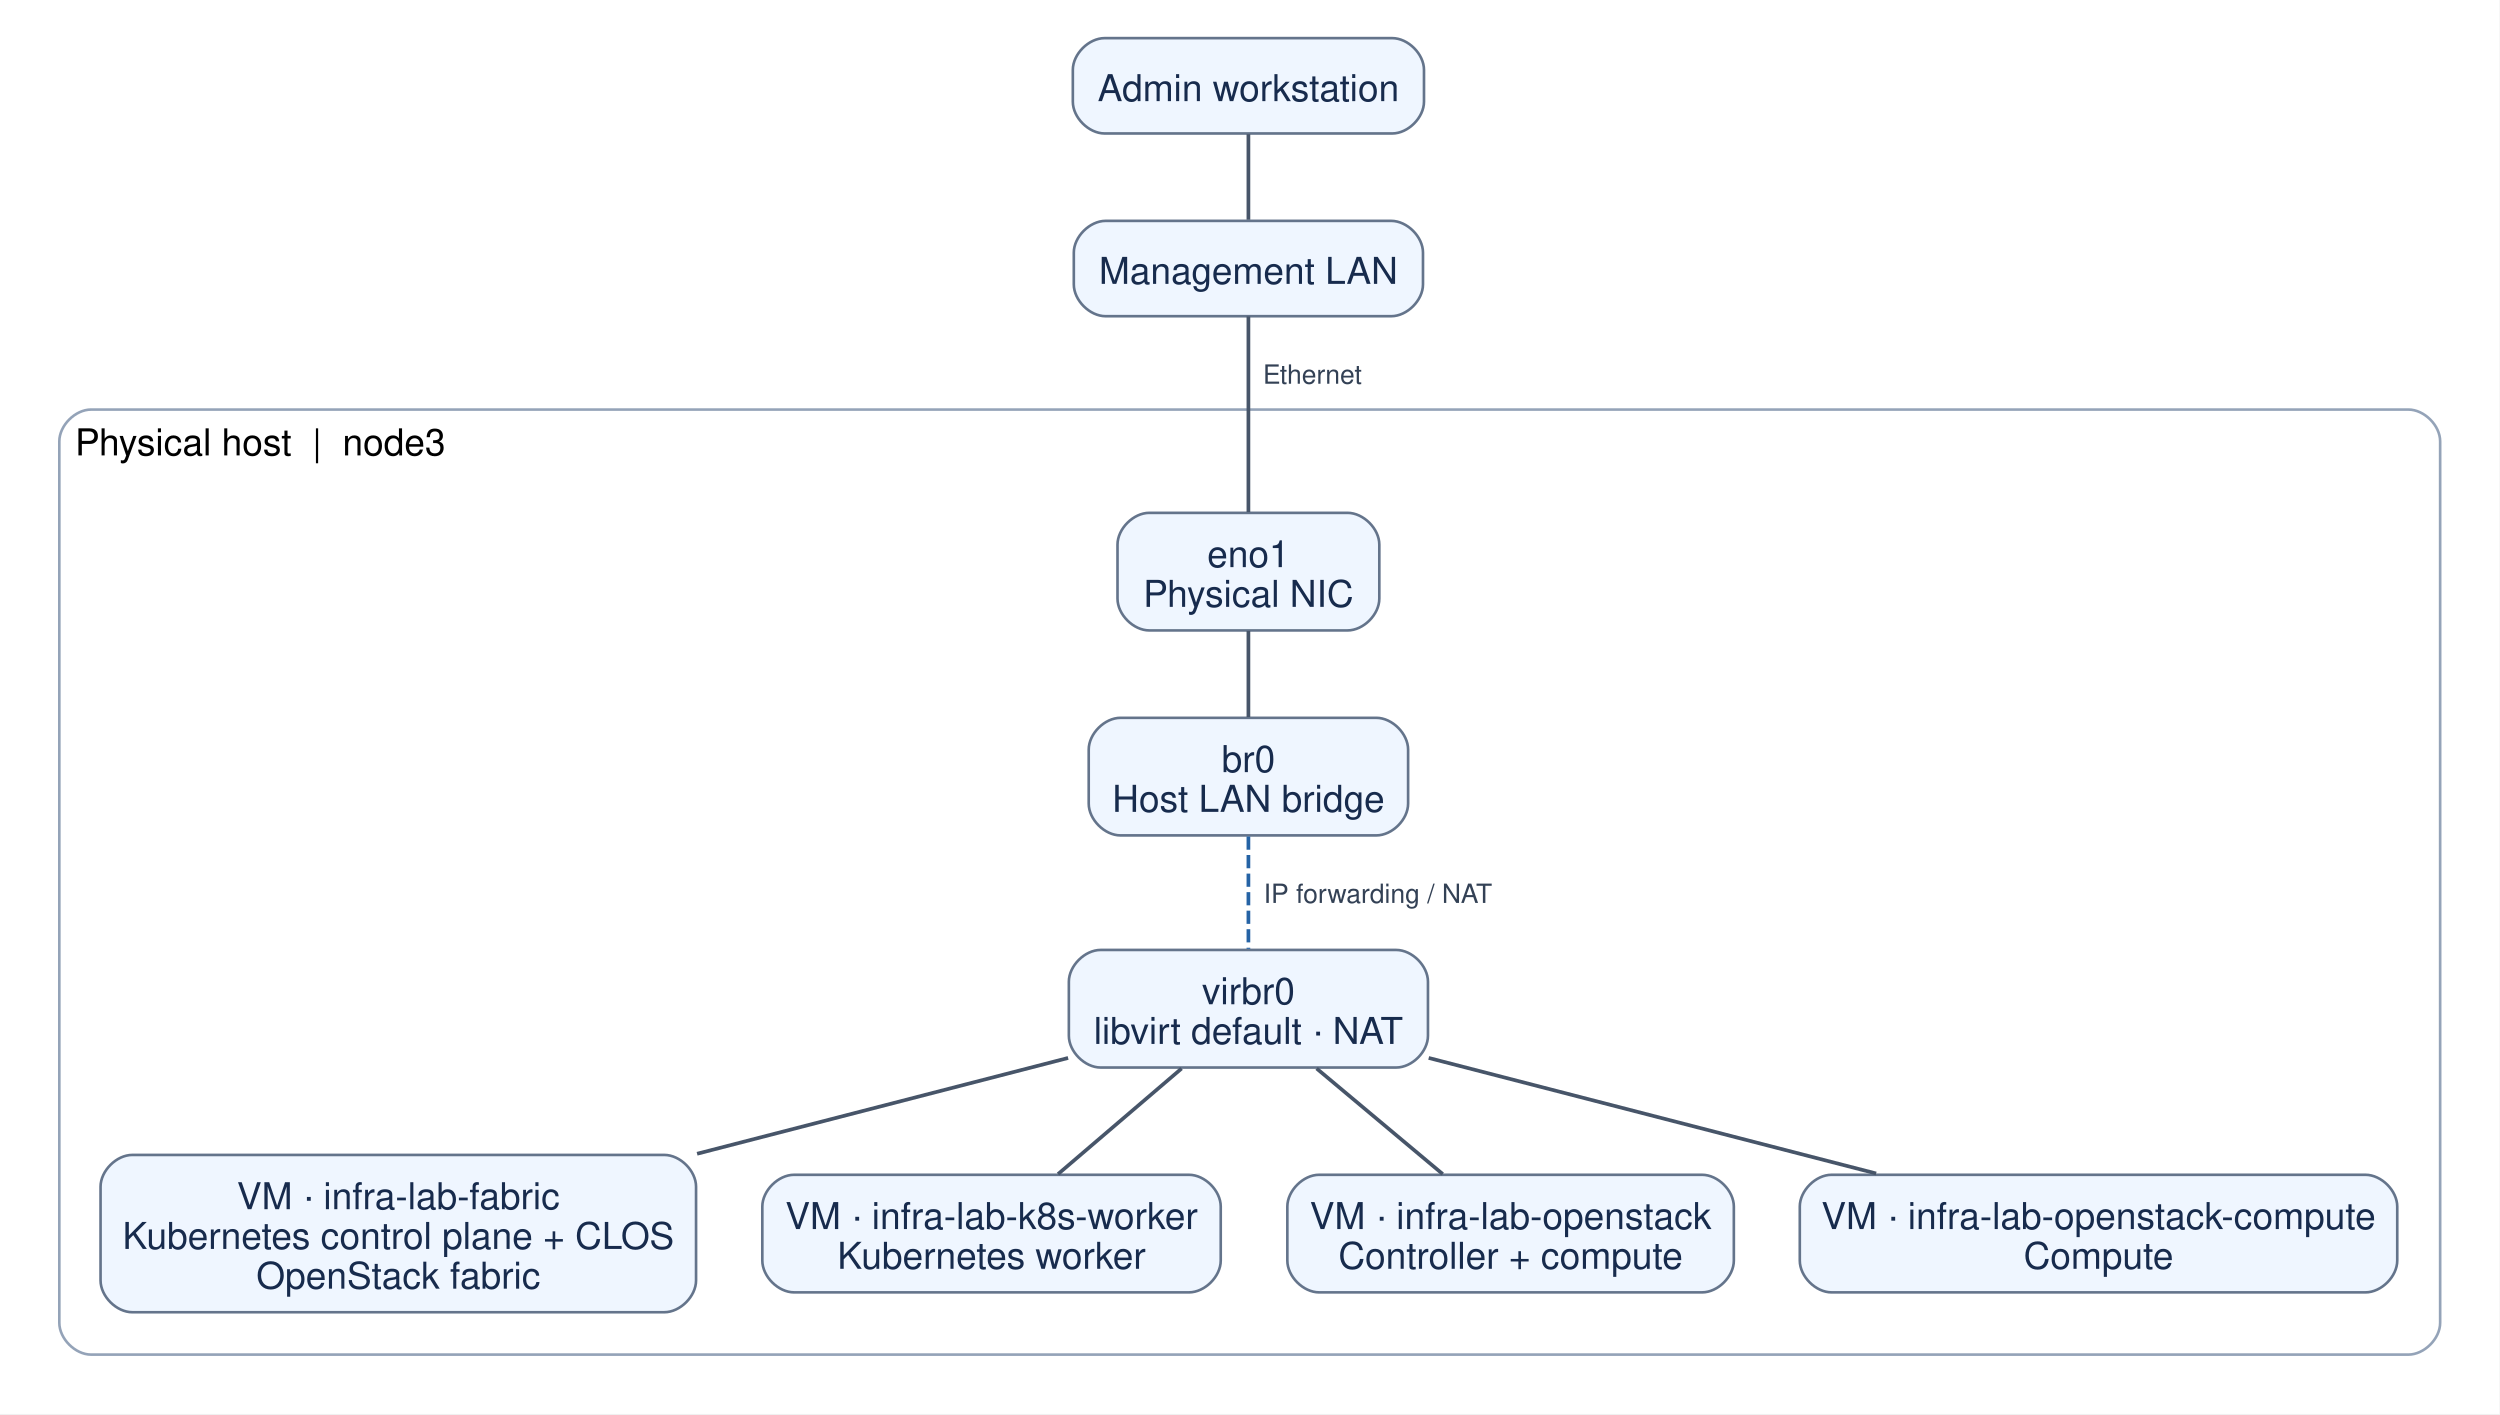
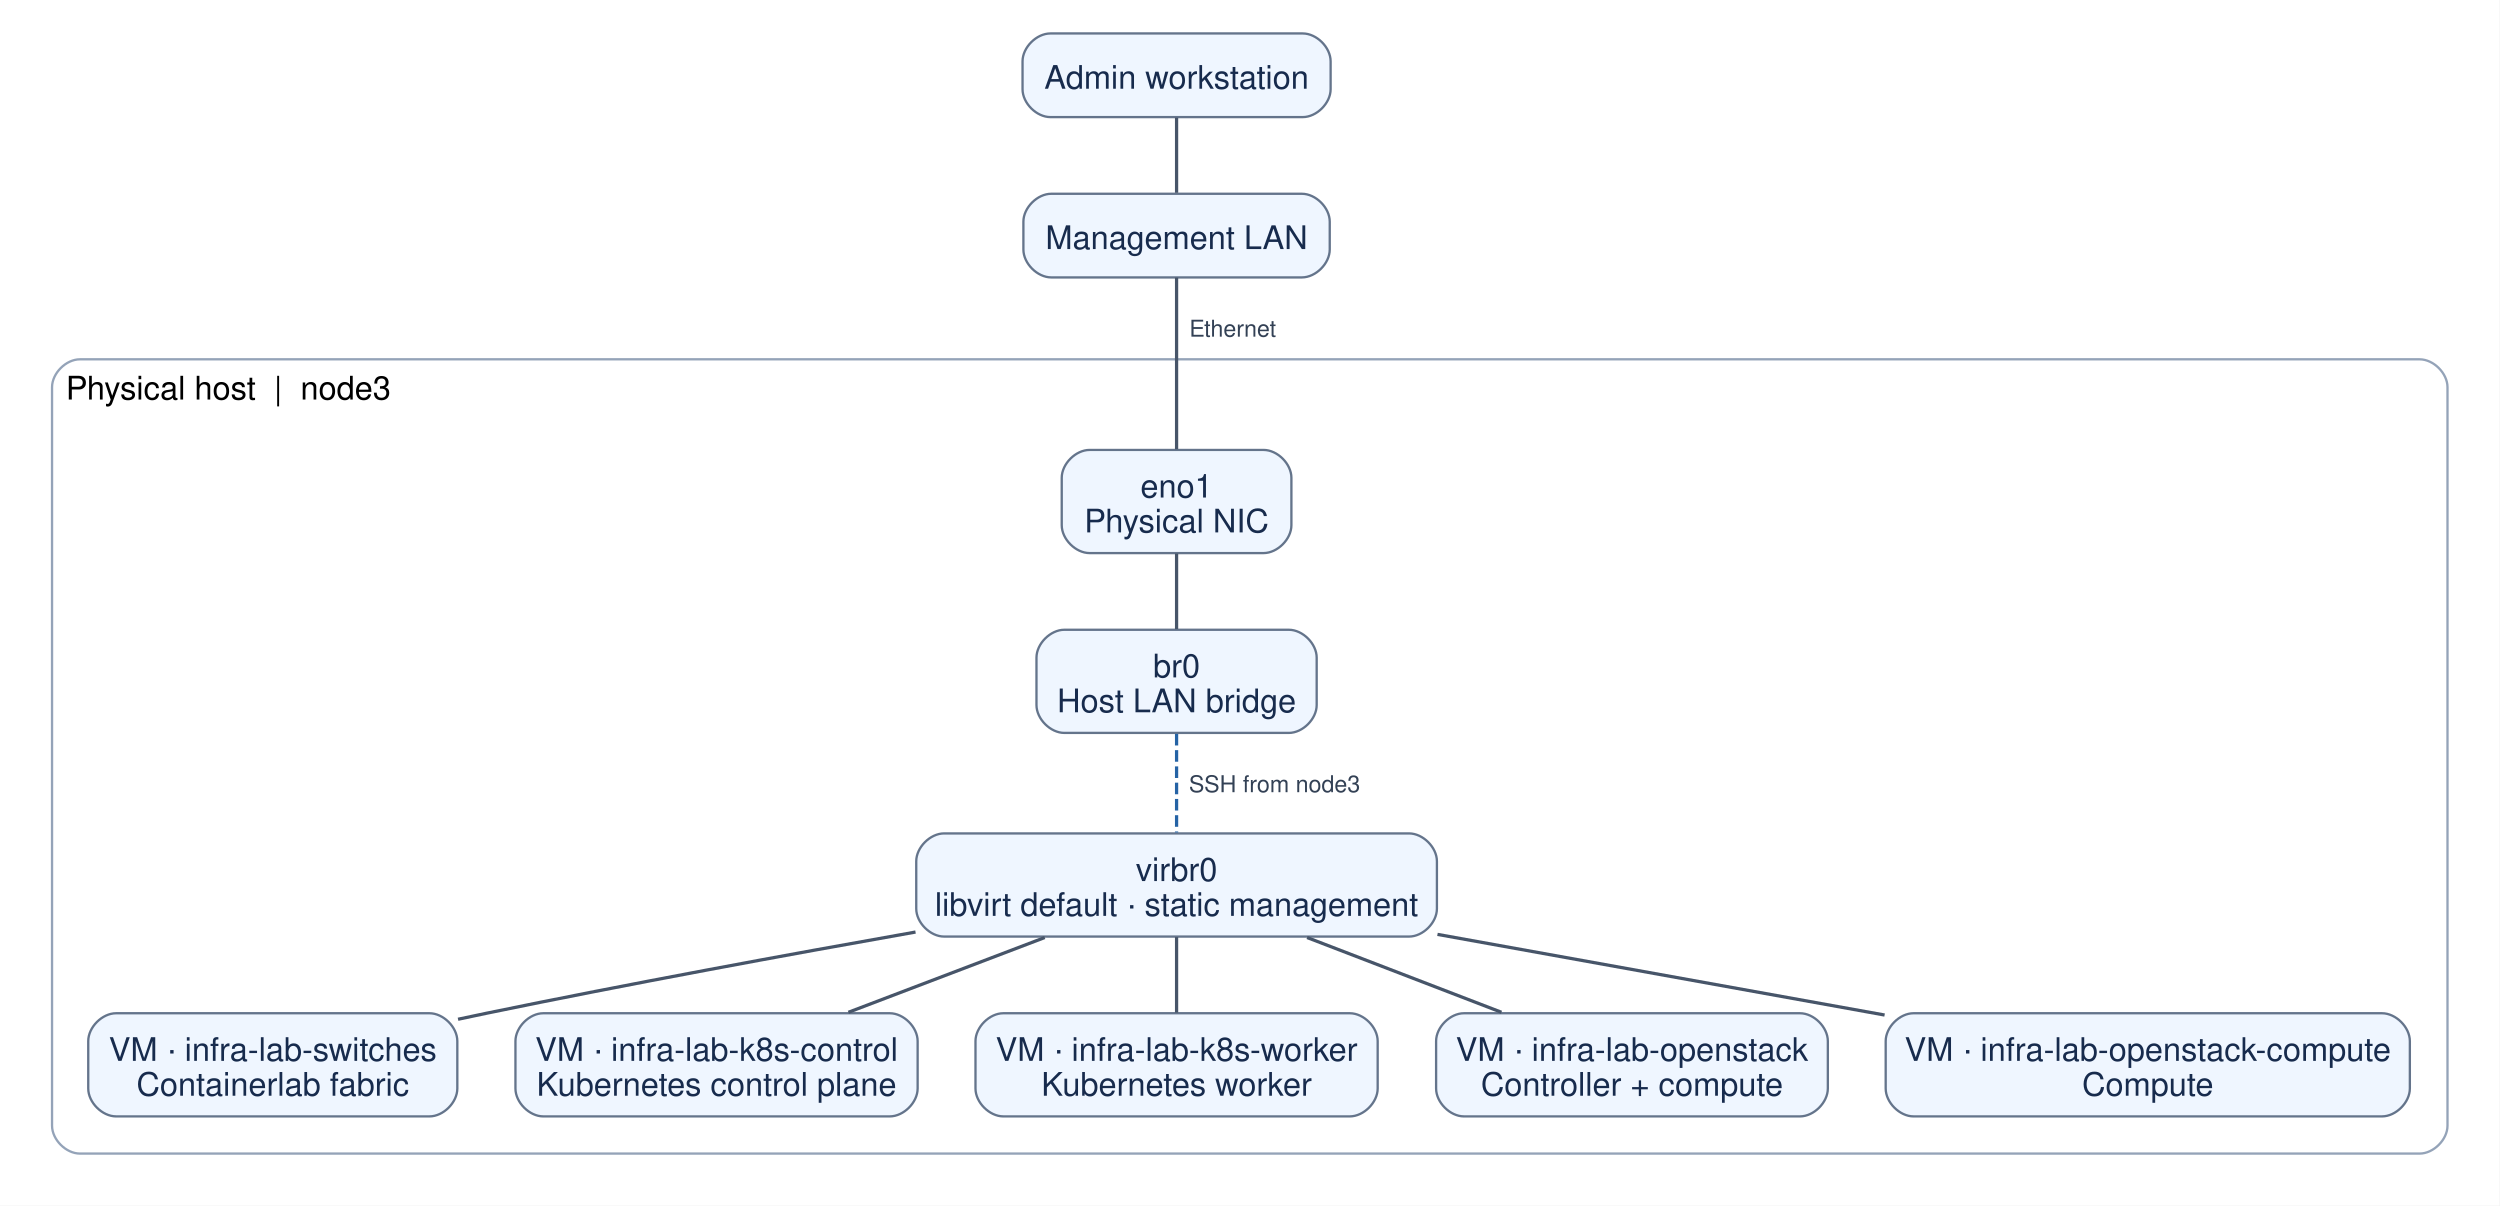
- <svg xmlns="http://www.w3.org/2000/svg" width="944pt" height="534pt" viewBox="0.00 0.00 944.00 534.00">
-   <g id="graph0" class="graph" transform="scale(1 1) rotate(0) translate(14.4 519.5)">
-     <polygon fill="#ffffff" stroke="none" points="-14.4,14.4 -14.4,-519.5 929.4,-519.5 929.4,14.4 -14.4,14.4" />
+ <svg xmlns="http://www.w3.org/2000/svg" width="1076pt" height="519pt" viewBox="0.00 0.00 1076.00 519.00">
+   <g id="graph0" class="graph" transform="scale(1 1) rotate(0) translate(14.4 504.5)">
+     <polygon fill="#ffffff" stroke="none" points="-14.4,14.4 -14.4,-504.5 1061.4,-504.5 1061.4,14.4 -14.4,14.4" />
    <g id="clust1" class="cluster">
-       <path fill="#ffffff" stroke="#94a3b8" d="M20,-8C20,-8 895,-8 895,-8 901,-8 907,-14 907,-20 907,-20 907,-352.85 907,-352.85 907,-358.85 901,-364.85 895,-364.85 895,-364.85 20,-364.85 20,-364.85 14,-364.85 8,-358.85 8,-352.85 8,-352.85 8,-20 8,-20 8,-14 14,-8 20,-8" />
-       <text xml:space="preserve" text-anchor="middle" x="83.88" y="-347.55" font-family="Helvetica,sans-Serif" font-size="14.00">Physical host  |  node3</text>
+       <path fill="#ffffff" stroke="#94a3b8" d="M20,-8C20,-8 1027,-8 1027,-8 1033,-8 1039,-14 1039,-20 1039,-20 1039,-337.85 1039,-337.85 1039,-343.85 1033,-349.85 1027,-349.85 1027,-349.85 20,-349.85 20,-349.85 14,-349.85 8,-343.85 8,-337.85 8,-337.85 8,-20 8,-20 8,-14 14,-8 20,-8" />
+       <text xml:space="preserve" text-anchor="middle" x="83.88" y="-332.55" font-family="Helvetica,sans-Serif" font-size="14.00">Physical host  |  node3</text>
    </g>
    <g id="node1" class="node">
-       <path fill="#eff6ff" stroke="#64748b" d="M511.3,-505.1C511.3,-505.1 402.7,-505.1 402.7,-505.1 396.7,-505.1 390.7,-499.1 390.7,-493.1 390.7,-493.1 390.7,-481.1 390.7,-481.1 390.7,-475.1 396.7,-469.1 402.7,-469.1 402.7,-469.1 511.3,-469.1 511.3,-469.1 517.3,-469.1 523.3,-475.1 523.3,-481.1 523.3,-481.1 523.3,-493.1 523.3,-493.1 523.3,-499.1 517.3,-505.1 511.3,-505.1" />
-       <text xml:space="preserve" text-anchor="middle" x="457" y="-481.3" font-family="Helvetica,sans-Serif" font-size="14.00" fill="#172b4d">Admin workstation</text>
+       <path fill="#eff6ff" stroke="#64748b" d="M546.3,-490.1C546.3,-490.1 437.7,-490.1 437.7,-490.1 431.7,-490.1 425.7,-484.1 425.7,-478.1 425.7,-478.1 425.7,-466.1 425.7,-466.1 425.7,-460.1 431.7,-454.1 437.7,-454.1 437.7,-454.1 546.3,-454.1 546.3,-454.1 552.3,-454.1 558.3,-460.1 558.3,-466.1 558.3,-466.1 558.3,-478.1 558.3,-478.1 558.3,-484.1 552.3,-490.1 546.3,-490.1" />
+       <text xml:space="preserve" text-anchor="middle" x="492" y="-466.3" font-family="Helvetica,sans-Serif" font-size="14.00" fill="#172b4d">Admin workstation</text>
    </g>
    <g id="node2" class="node">
-       <path fill="#eff6ff" stroke="#64748b" d="M510.92,-436.1C510.92,-436.1 403.07,-436.1 403.07,-436.1 397.07,-436.1 391.07,-430.1 391.07,-424.1 391.07,-424.1 391.07,-412.1 391.07,-412.1 391.07,-406.1 397.07,-400.1 403.07,-400.1 403.07,-400.1 510.92,-400.1 510.92,-400.1 516.92,-400.1 522.92,-406.1 522.92,-412.1 522.92,-412.1 522.92,-424.1 522.92,-424.1 522.92,-430.1 516.92,-436.1 510.92,-436.1" />
-       <text xml:space="preserve" text-anchor="middle" x="457" y="-412.3" font-family="Helvetica,sans-Serif" font-size="14.00" fill="#172b4d">Management LAN</text>
+       <path fill="#eff6ff" stroke="#64748b" d="M545.92,-421.1C545.92,-421.1 438.07,-421.1 438.07,-421.1 432.07,-421.1 426.07,-415.1 426.07,-409.1 426.07,-409.1 426.07,-397.1 426.07,-397.1 426.07,-391.1 432.07,-385.1 438.07,-385.1 438.07,-385.1 545.92,-385.1 545.92,-385.1 551.92,-385.1 557.92,-391.1 557.92,-397.1 557.92,-397.1 557.92,-409.1 557.92,-409.1 557.92,-415.1 551.92,-421.1 545.92,-421.1" />
+       <text xml:space="preserve" text-anchor="middle" x="492" y="-397.3" font-family="Helvetica,sans-Serif" font-size="14.00" fill="#172b4d">Management LAN</text>
+     </g>
+     <g id="edge8" class="edge">
+       <path fill="none" stroke="#475569" stroke-width="1.4" d="M492,-453.85C492,-443.92 492,-431.48 492,-421.53" />
+     </g>
+     <g id="node3" class="node">
+       <path fill="#eff6ff" stroke="#64748b" d="M529.42,-310.85C529.42,-310.85 454.57,-310.85 454.57,-310.85 448.57,-310.85 442.57,-304.85 442.57,-298.85 442.57,-298.85 442.57,-278.45 442.57,-278.45 442.57,-272.45 448.57,-266.45 454.57,-266.45 454.57,-266.45 529.42,-266.45 529.42,-266.45 535.42,-266.45 541.42,-272.45 541.42,-278.45 541.42,-278.45 541.42,-298.85 541.42,-298.85 541.42,-304.85 535.42,-310.85 529.42,-310.85" />
+       <text xml:space="preserve" text-anchor="middle" x="492" y="-290.35" font-family="Helvetica,sans-Serif" font-size="14.00" fill="#172b4d">eno1</text>
+       <text xml:space="preserve" text-anchor="middle" x="492" y="-275.35" font-family="Helvetica,sans-Serif" font-size="14.00" fill="#172b4d">Physical NIC</text>
+     </g>
+     <g id="edge9" class="edge">
+       <path fill="none" stroke="#475569" stroke-width="1.4" d="M492,-385.02C492,-365.24 492,-332.62 492,-311.13" />
+       <text xml:space="preserve" text-anchor="middle" x="513.38" y="-359.6" font-family="Helvetica,sans-Serif" font-size="10.00" fill="#334155">  Ethernet</text>
+     </g>
+     <g id="node4" class="node">
+       <path fill="#eff6ff" stroke="#64748b" d="M540.3,-233.45C540.3,-233.45 443.7,-233.45 443.7,-233.45 437.7,-233.45 431.7,-227.45 431.7,-221.45 431.7,-221.45 431.7,-201.05 431.7,-201.05 431.7,-195.05 437.7,-189.05 443.7,-189.05 443.7,-189.05 540.3,-189.05 540.3,-189.05 546.3,-189.05 552.3,-195.05 552.3,-201.05 552.3,-201.05 552.3,-221.45 552.3,-221.45 552.3,-227.45 546.3,-233.45 540.3,-233.45" />
+       <text xml:space="preserve" text-anchor="middle" x="492" y="-212.95" font-family="Helvetica,sans-Serif" font-size="14.00" fill="#172b4d">br0</text>
+       <text xml:space="preserve" text-anchor="middle" x="492" y="-197.95" font-family="Helvetica,sans-Serif" font-size="14.00" fill="#172b4d">Host LAN bridge</text>
+     </g>
+     <g id="edge1" class="edge">
+       <path fill="none" stroke="#475569" stroke-width="1.4" d="M492,-266.25C492,-256.06 492,-243.9 492,-233.71" />
+     </g>
+     <g id="node5" class="node">
+       <path fill="#eff6ff" stroke="#64748b" d="M592.05,-145.8C592.05,-145.8 391.95,-145.8 391.95,-145.8 385.95,-145.8 379.95,-139.8 379.95,-133.8 379.95,-133.8 379.95,-113.4 379.95,-113.4 379.95,-107.4 385.95,-101.4 391.95,-101.4 391.95,-101.4 592.05,-101.4 592.05,-101.4 598.05,-101.4 604.05,-107.4 604.05,-113.4 604.05,-113.4 604.05,-133.8 604.05,-133.8 604.05,-139.8 598.05,-145.8 592.05,-145.8" />
+       <text xml:space="preserve" text-anchor="middle" x="492" y="-125.3" font-family="Helvetica,sans-Serif" font-size="14.00" fill="#172b4d">virbr0</text>
+       <text xml:space="preserve" text-anchor="middle" x="492" y="-110.3" font-family="Helvetica,sans-Serif" font-size="14.00" fill="#172b4d">libvirt default · static management</text>
+     </g>
+     <g id="edge2" class="edge">
+       <path fill="none" stroke="#2563a5" stroke-width="1.4" stroke-dasharray="5,2" d="M492,-188.64C492,-175.65 492,-159.19 492,-146.21" />
+       <text xml:space="preserve" text-anchor="middle" x="531.38" y="-163.55" font-family="Helvetica,sans-Serif" font-size="10.00" fill="#334155">  SSH from node3</text>
+     </g>
+     <g id="node6" class="node">
+       <path fill="#eff6ff" stroke="#64748b" d="M170.43,-68.4C170.43,-68.4 35.57,-68.4 35.57,-68.4 29.57,-68.4 23.58,-62.4 23.58,-56.4 23.58,-56.4 23.58,-36 23.58,-36 23.58,-30 29.58,-24 35.58,-24 35.58,-24 170.43,-24 170.43,-24 176.43,-24 182.43,-30 182.43,-36 182.43,-36 182.43,-56.4 182.43,-56.4 182.43,-62.4 176.43,-68.4 170.43,-68.4" />
+       <text xml:space="preserve" text-anchor="middle" x="103" y="-47.9" font-family="Helvetica,sans-Serif" font-size="14.00" fill="#172b4d">VM · infra-lab-switches</text>
+       <text xml:space="preserve" text-anchor="middle" x="103" y="-32.9" font-family="Helvetica,sans-Serif" font-size="14.00" fill="#172b4d">Containerlab fabric</text>
+     </g>
+     <g id="edge3" class="edge">
+       <path fill="none" stroke="#475569" stroke-width="1.4" d="M379.64,-103.35C323.98,-93.5 255.83,-80.95 195,-68.4 190.99,-67.57 186.88,-66.7 182.74,-65.81" />
+     </g>
+     <g id="node7" class="node">
+       <path fill="#eff6ff" stroke="#64748b" d="M368.55,-68.4C368.55,-68.4 219.45,-68.4 219.45,-68.4 213.45,-68.4 207.45,-62.4 207.45,-56.4 207.45,-56.4 207.45,-36 207.45,-36 207.45,-30 213.45,-24 219.45,-24 219.45,-24 368.55,-24 368.55,-24 374.55,-24 380.55,-30 380.55,-36 380.55,-36 380.55,-56.4 380.55,-56.4 380.55,-62.4 374.55,-68.4 368.55,-68.4" />
+       <text xml:space="preserve" text-anchor="middle" x="294" y="-47.9" font-family="Helvetica,sans-Serif" font-size="14.00" fill="#172b4d">VM · infra-lab-k8s-control</text>
+       <text xml:space="preserve" text-anchor="middle" x="294" y="-32.9" font-family="Helvetica,sans-Serif" font-size="14.00" fill="#172b4d">Kubernetes control plane</text>
+     </g>
+     <g id="edge4" class="edge">
+       <path fill="none" stroke="#475569" stroke-width="1.4" d="M435.26,-100.99C408.75,-90.9 377.26,-78.91 350.75,-68.81" />
+     </g>
+     <g id="node8" class="node">
+       <path fill="#eff6ff" stroke="#64748b" d="M566.55,-68.4C566.55,-68.4 417.45,-68.4 417.45,-68.4 411.45,-68.4 405.45,-62.4 405.45,-56.4 405.45,-56.4 405.45,-36 405.45,-36 405.45,-30 411.45,-24 417.45,-24 417.45,-24 566.55,-24 566.55,-24 572.55,-24 578.55,-30 578.55,-36 578.55,-36 578.55,-56.4 578.55,-56.4 578.55,-62.4 572.55,-68.4 566.55,-68.4" />
+       <text xml:space="preserve" text-anchor="middle" x="492" y="-47.9" font-family="Helvetica,sans-Serif" font-size="14.00" fill="#172b4d">VM · infra-lab-k8s-worker</text>
+       <text xml:space="preserve" text-anchor="middle" x="492" y="-32.9" font-family="Helvetica,sans-Serif" font-size="14.00" fill="#172b4d">Kubernetes worker</text>
+     </g>
+     <g id="edge5" class="edge">
+       <path fill="none" stroke="#475569" stroke-width="1.4" d="M492,-101.2C492,-91.01 492,-78.85 492,-68.66" />
+     </g>
+     <g id="node9" class="node">
+       <path fill="#eff6ff" stroke="#64748b" d="M760.3,-68.4C760.3,-68.4 615.7,-68.4 615.7,-68.4 609.7,-68.4 603.7,-62.4 603.7,-56.4 603.7,-56.4 603.7,-36 603.7,-36 603.7,-30 609.7,-24 615.7,-24 615.7,-24 760.3,-24 760.3,-24 766.3,-24 772.3,-30 772.3,-36 772.3,-36 772.3,-56.4 772.3,-56.4 772.3,-62.4 766.3,-68.4 760.3,-68.4" />
+       <text xml:space="preserve" text-anchor="middle" x="688" y="-47.9" font-family="Helvetica,sans-Serif" font-size="14.00" fill="#172b4d">VM · infra-lab-openstack</text>
+       <text xml:space="preserve" text-anchor="middle" x="688" y="-32.9" font-family="Helvetica,sans-Serif" font-size="14.00" fill="#172b4d">Controller + compute</text>
+     </g>
+     <g id="edge6" class="edge">
+       <path fill="none" stroke="#475569" stroke-width="1.4" d="M548.17,-100.99C574.41,-90.9 605.58,-78.91 631.83,-68.81" />
+     </g>
+     <g id="node10" class="node">
+       <path fill="#eff6ff" stroke="#64748b" d="M1010.8,-68.4C1010.8,-68.4 809.2,-68.4 809.2,-68.4 803.2,-68.4 797.2,-62.4 797.2,-56.4 797.2,-56.4 797.2,-36 797.2,-36 797.2,-30 803.2,-24 809.2,-24 809.2,-24 1010.8,-24 1010.8,-24 1016.8,-24 1022.8,-30 1022.8,-36 1022.8,-36 1022.8,-56.4 1022.8,-56.4 1022.8,-62.4 1016.8,-68.4 1010.8,-68.4" />
+       <text xml:space="preserve" text-anchor="middle" x="910" y="-47.9" font-family="Helvetica,sans-Serif" font-size="14.00" fill="#172b4d">VM · infra-lab-openstack-compute</text>
+       <text xml:space="preserve" text-anchor="middle" x="910" y="-32.9" font-family="Helvetica,sans-Serif" font-size="14.00" fill="#172b4d">Compute</text>
    </g>
    <g id="edge7" class="edge">
-       <path fill="none" stroke="#475569" stroke-width="1.4" d="M457,-468.85C457,-458.92 457,-446.48 457,-436.53" />
-     </g>
-     <g id="node3" class="node">
-       <path fill="#eff6ff" stroke="#64748b" d="M494.43,-325.85C494.43,-325.85 419.57,-325.85 419.57,-325.85 413.57,-325.85 407.57,-319.85 407.57,-313.85 407.57,-313.85 407.57,-293.45 407.57,-293.45 407.57,-287.45 413.57,-281.45 419.57,-281.45 419.57,-281.45 494.43,-281.45 494.43,-281.45 500.43,-281.45 506.43,-287.45 506.43,-293.45 506.43,-293.45 506.43,-313.85 506.43,-313.85 506.43,-319.85 500.43,-325.85 494.43,-325.85" />
-       <text xml:space="preserve" text-anchor="middle" x="457" y="-305.35" font-family="Helvetica,sans-Serif" font-size="14.00" fill="#172b4d">eno1</text>
-       <text xml:space="preserve" text-anchor="middle" x="457" y="-290.35" font-family="Helvetica,sans-Serif" font-size="14.00" fill="#172b4d">Physical NIC</text>
-     </g>
-     <g id="edge8" class="edge">
-       <path fill="none" stroke="#475569" stroke-width="1.4" d="M457,-400.02C457,-380.24 457,-347.62 457,-326.13" />
-       <text xml:space="preserve" text-anchor="middle" x="478.38" y="-374.6" font-family="Helvetica,sans-Serif" font-size="10.00" fill="#334155">  Ethernet</text>
-     </g>
-     <g id="node4" class="node">
-       <path fill="#eff6ff" stroke="#64748b" d="M505.3,-248.45C505.3,-248.45 408.7,-248.45 408.7,-248.45 402.7,-248.45 396.7,-242.45 396.7,-236.45 396.7,-236.45 396.7,-216.05 396.7,-216.05 396.7,-210.05 402.7,-204.05 408.7,-204.05 408.7,-204.05 505.3,-204.05 505.3,-204.05 511.3,-204.05 517.3,-210.05 517.3,-216.05 517.3,-216.05 517.3,-236.45 517.3,-236.45 517.3,-242.45 511.3,-248.45 505.3,-248.45" />
-       <text xml:space="preserve" text-anchor="middle" x="457" y="-227.95" font-family="Helvetica,sans-Serif" font-size="14.00" fill="#172b4d">br0</text>
-       <text xml:space="preserve" text-anchor="middle" x="457" y="-212.95" font-family="Helvetica,sans-Serif" font-size="14.00" fill="#172b4d">Host LAN bridge</text>
-     </g>
-     <g id="edge1" class="edge">
-       <path fill="none" stroke="#475569" stroke-width="1.4" d="M457,-281.25C457,-271.06 457,-258.9 457,-248.71" />
-     </g>
-     <g id="node5" class="node">
-       <path fill="#eff6ff" stroke="#64748b" d="M512.8,-160.8C512.8,-160.8 401.2,-160.8 401.2,-160.8 395.2,-160.8 389.2,-154.8 389.2,-148.8 389.2,-148.8 389.2,-128.4 389.2,-128.4 389.2,-122.4 395.2,-116.4 401.2,-116.4 401.2,-116.4 512.8,-116.4 512.8,-116.4 518.8,-116.4 524.8,-122.4 524.8,-128.4 524.8,-128.4 524.8,-148.8 524.8,-148.8 524.8,-154.8 518.8,-160.8 512.8,-160.8" />
-       <text xml:space="preserve" text-anchor="middle" x="457" y="-140.3" font-family="Helvetica,sans-Serif" font-size="14.00" fill="#172b4d">virbr0</text>
-       <text xml:space="preserve" text-anchor="middle" x="457" y="-125.3" font-family="Helvetica,sans-Serif" font-size="14.00" fill="#172b4d">libvirt default · NAT</text>
-     </g>
-     <g id="edge2" class="edge">
-       <path fill="none" stroke="#2563a5" stroke-width="1.4" stroke-dasharray="5,2" d="M457,-203.64C457,-190.65 457,-174.19 457,-161.21" />
-       <text xml:space="preserve" text-anchor="middle" x="503.12" y="-178.55" font-family="Helvetica,sans-Serif" font-size="10.00" fill="#334155">  IP forwarding / NAT</text>
-     </g>
-     <g id="node6" class="node">
-       <path fill="#eff6ff" stroke="#64748b" d="M236.43,-83.4C236.43,-83.4 35.57,-83.4 35.57,-83.4 29.57,-83.4 23.57,-77.4 23.57,-71.4 23.57,-71.4 23.57,-36 23.57,-36 23.57,-30 29.57,-24 35.57,-24 35.57,-24 236.43,-24 236.43,-24 242.43,-24 248.43,-30 248.43,-36 248.43,-36 248.43,-71.4 248.43,-71.4 248.43,-77.4 242.43,-83.4 236.43,-83.4" />
-       <text xml:space="preserve" text-anchor="middle" x="136" y="-62.9" font-family="Helvetica,sans-Serif" font-size="14.00" fill="#172b4d">VM · infra-lab-fabric</text>
-       <text xml:space="preserve" text-anchor="middle" x="136" y="-47.9" font-family="Helvetica,sans-Serif" font-size="14.00" fill="#172b4d">Kubernetes control plane + CLOS</text>
-       <text xml:space="preserve" text-anchor="middle" x="136" y="-32.9" font-family="Helvetica,sans-Serif" font-size="14.00" fill="#172b4d">OpenStack fabric</text>
-     </g>
-     <g id="edge3" class="edge">
-       <path fill="none" stroke="#475569" stroke-width="1.4" d="M388.92,-120.02C348.25,-109.52 295.57,-95.91 248.82,-83.84" />
-     </g>
-     <g id="node7" class="node">
-       <path fill="#eff6ff" stroke="#64748b" d="M434.55,-75.9C434.55,-75.9 285.45,-75.9 285.45,-75.9 279.45,-75.9 273.45,-69.9 273.45,-63.9 273.45,-63.9 273.45,-43.5 273.45,-43.5 273.45,-37.5 279.45,-31.5 285.45,-31.5 285.45,-31.5 434.55,-31.5 434.55,-31.5 440.55,-31.5 446.55,-37.5 446.55,-43.5 446.55,-43.5 446.55,-63.9 446.55,-63.9 446.55,-69.9 440.55,-75.9 434.55,-75.9" />
-       <text xml:space="preserve" text-anchor="middle" x="360" y="-55.4" font-family="Helvetica,sans-Serif" font-size="14.00" fill="#172b4d">VM · infra-lab-k8s-worker</text>
-       <text xml:space="preserve" text-anchor="middle" x="360" y="-40.4" font-family="Helvetica,sans-Serif" font-size="14.00" fill="#172b4d">Kubernetes worker</text>
-     </g>
-     <g id="edge4" class="edge">
-       <path fill="none" stroke="#475569" stroke-width="1.4" d="M431.77,-116.04C417.4,-103.75 399.46,-88.42 385.11,-76.16" />
-     </g>
-     <g id="node8" class="node">
-       <path fill="#eff6ff" stroke="#64748b" d="M628.3,-75.9C628.3,-75.9 483.7,-75.9 483.7,-75.9 477.7,-75.9 471.7,-69.9 471.7,-63.9 471.7,-63.9 471.7,-43.5 471.7,-43.5 471.7,-37.5 477.7,-31.5 483.7,-31.5 483.7,-31.5 628.3,-31.5 628.3,-31.5 634.3,-31.5 640.3,-37.5 640.3,-43.5 640.3,-43.5 640.3,-63.9 640.3,-63.9 640.3,-69.9 634.3,-75.9 628.3,-75.9" />
-       <text xml:space="preserve" text-anchor="middle" x="556" y="-55.4" font-family="Helvetica,sans-Serif" font-size="14.00" fill="#172b4d">VM · infra-lab-openstack</text>
-       <text xml:space="preserve" text-anchor="middle" x="556" y="-40.4" font-family="Helvetica,sans-Serif" font-size="14.00" fill="#172b4d">Controller + compute</text>
-     </g>
-     <g id="edge5" class="edge">
-       <path fill="none" stroke="#475569" stroke-width="1.4" d="M482.75,-116.04C497.42,-103.75 515.73,-88.42 530.38,-76.16" />
-     </g>
-     <g id="node9" class="node">
-       <path fill="#eff6ff" stroke="#64748b" d="M878.8,-75.9C878.8,-75.9 677.2,-75.9 677.2,-75.9 671.2,-75.9 665.2,-69.9 665.2,-63.9 665.2,-63.9 665.2,-43.5 665.2,-43.5 665.2,-37.5 671.2,-31.5 677.2,-31.5 677.2,-31.5 878.8,-31.5 878.8,-31.5 884.8,-31.5 890.8,-37.5 890.8,-43.5 890.8,-43.5 890.8,-63.9 890.8,-63.9 890.8,-69.9 884.8,-75.9 878.8,-75.9" />
-       <text xml:space="preserve" text-anchor="middle" x="778" y="-55.4" font-family="Helvetica,sans-Serif" font-size="14.00" fill="#172b4d">VM · infra-lab-openstack-compute</text>
-       <text xml:space="preserve" text-anchor="middle" x="778" y="-40.4" font-family="Helvetica,sans-Serif" font-size="14.00" fill="#172b4d">Compute</text>
-     </g>
-     <g id="edge6" class="edge">
-       <path fill="none" stroke="#475569" stroke-width="1.4" d="M525.08,-120.02C574.4,-107.28 641.38,-89.98 694.03,-76.39" />
+       <path fill="none" stroke="#475569" stroke-width="1.4" d="M604.29,-102.34C663.9,-91.59 736.97,-78.41 796.73,-67.63" />
    </g>
  </g>
</svg>
